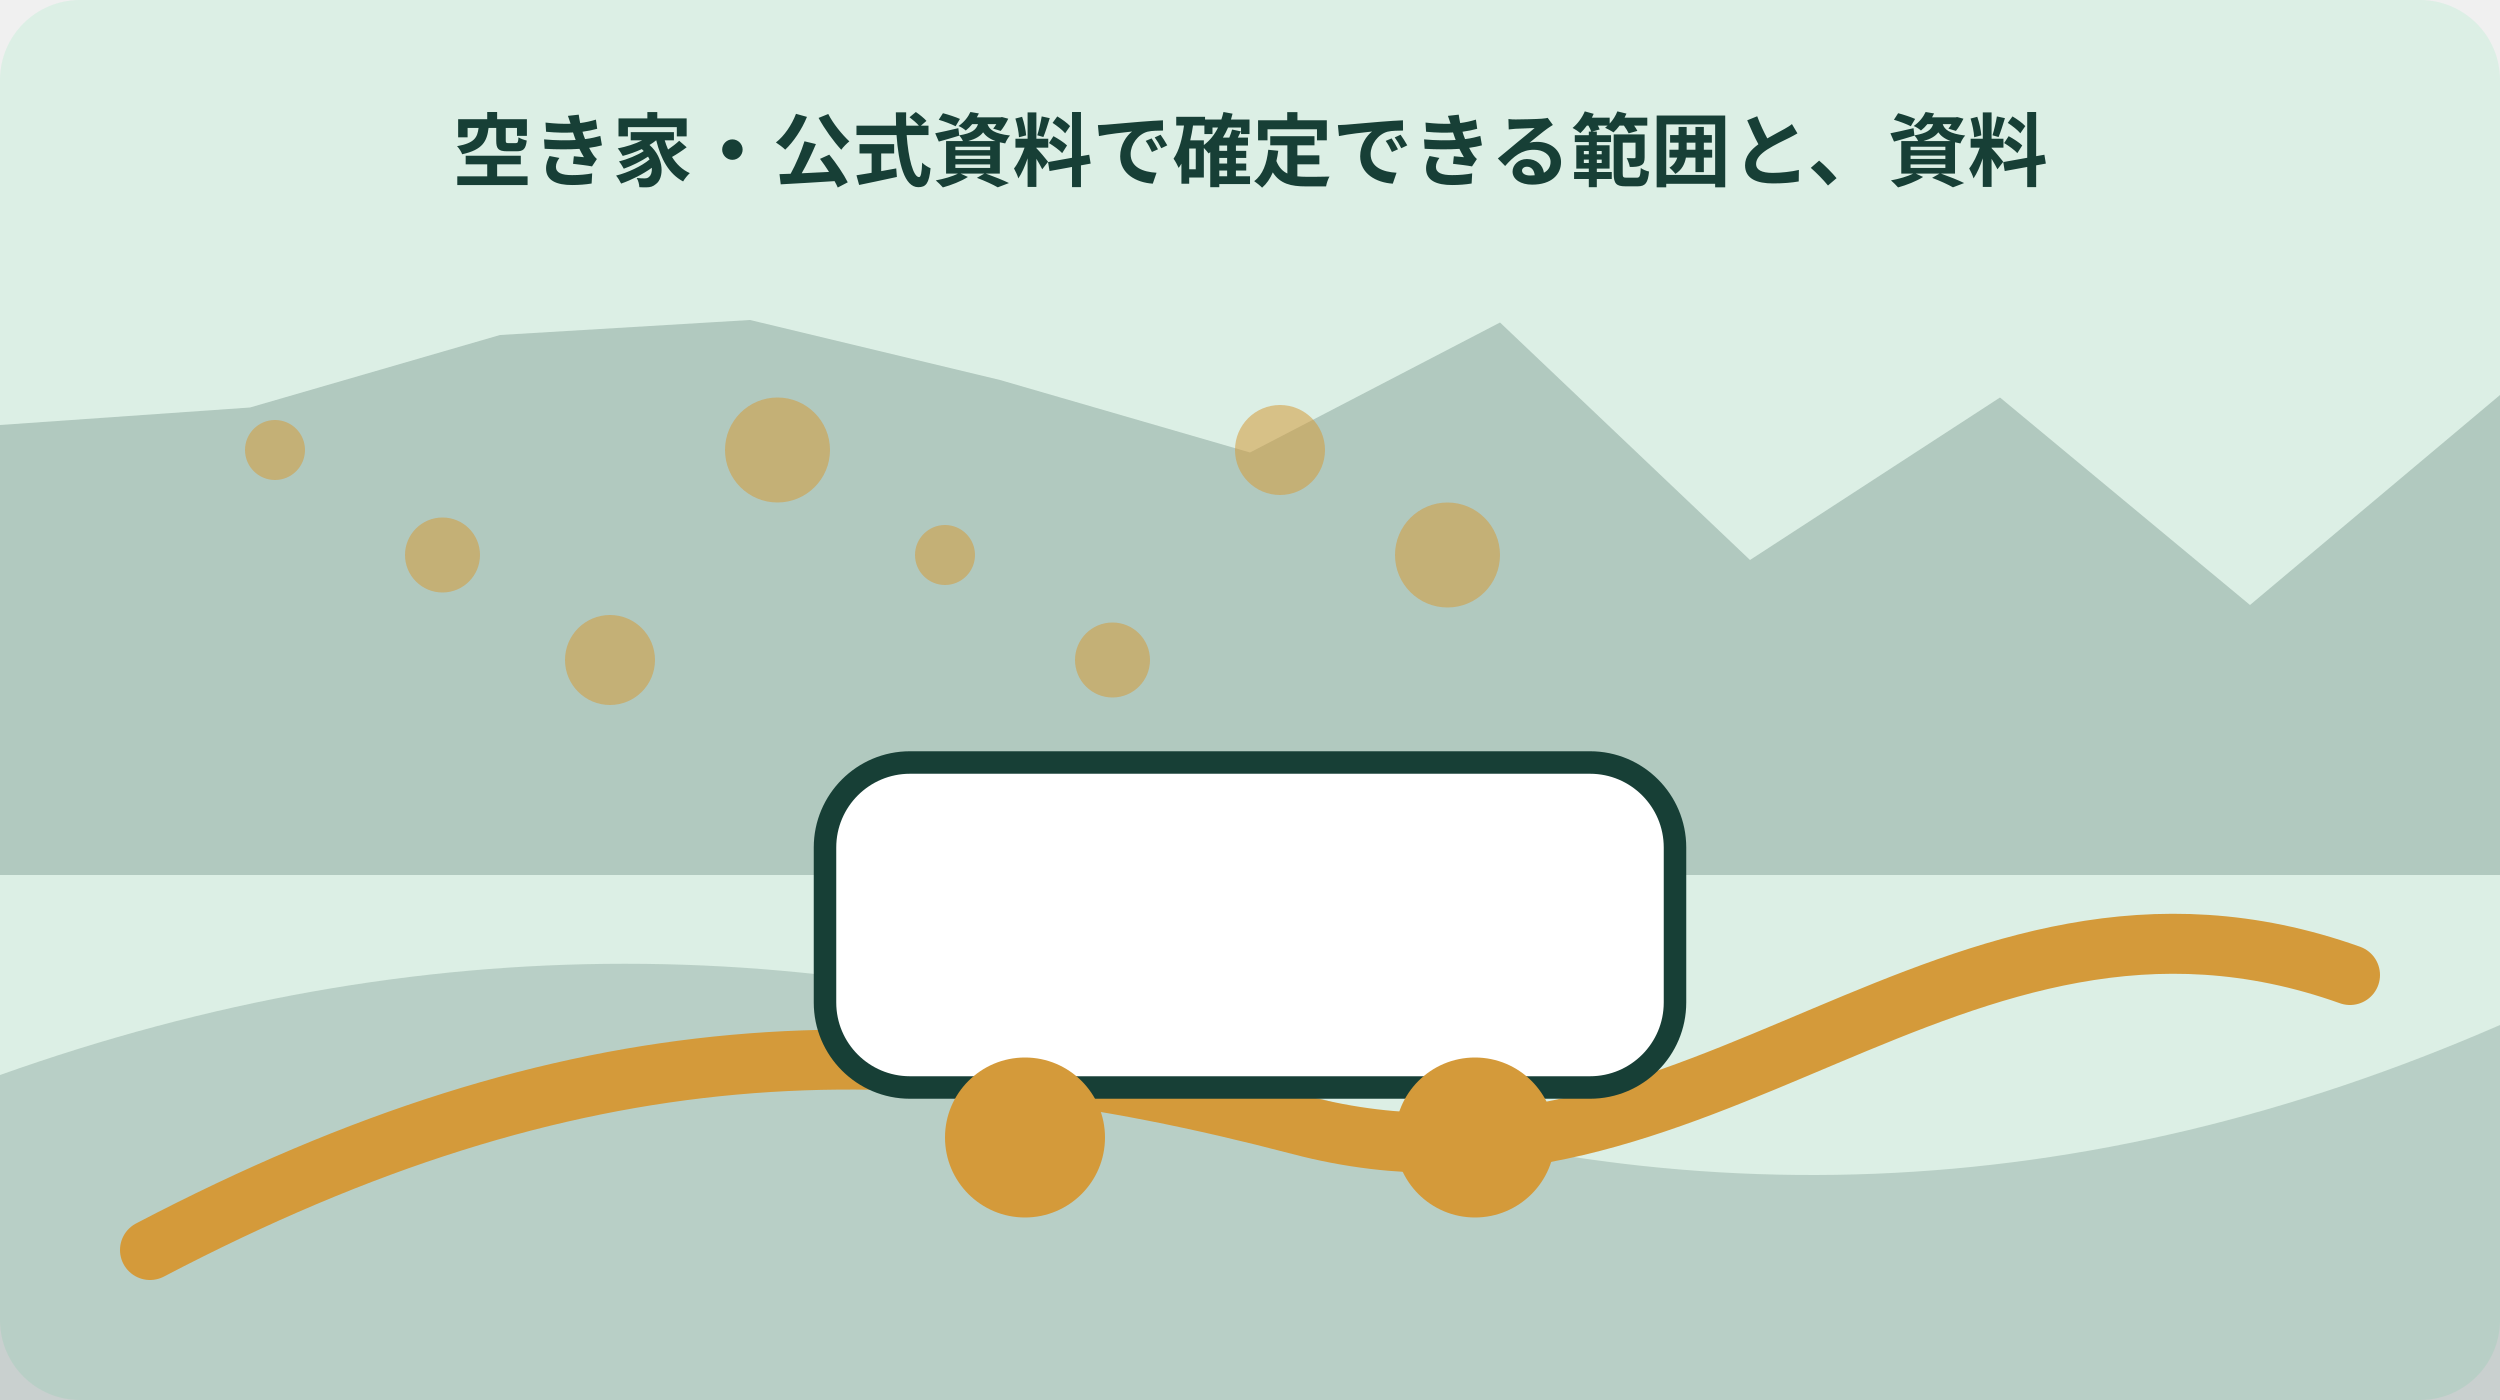
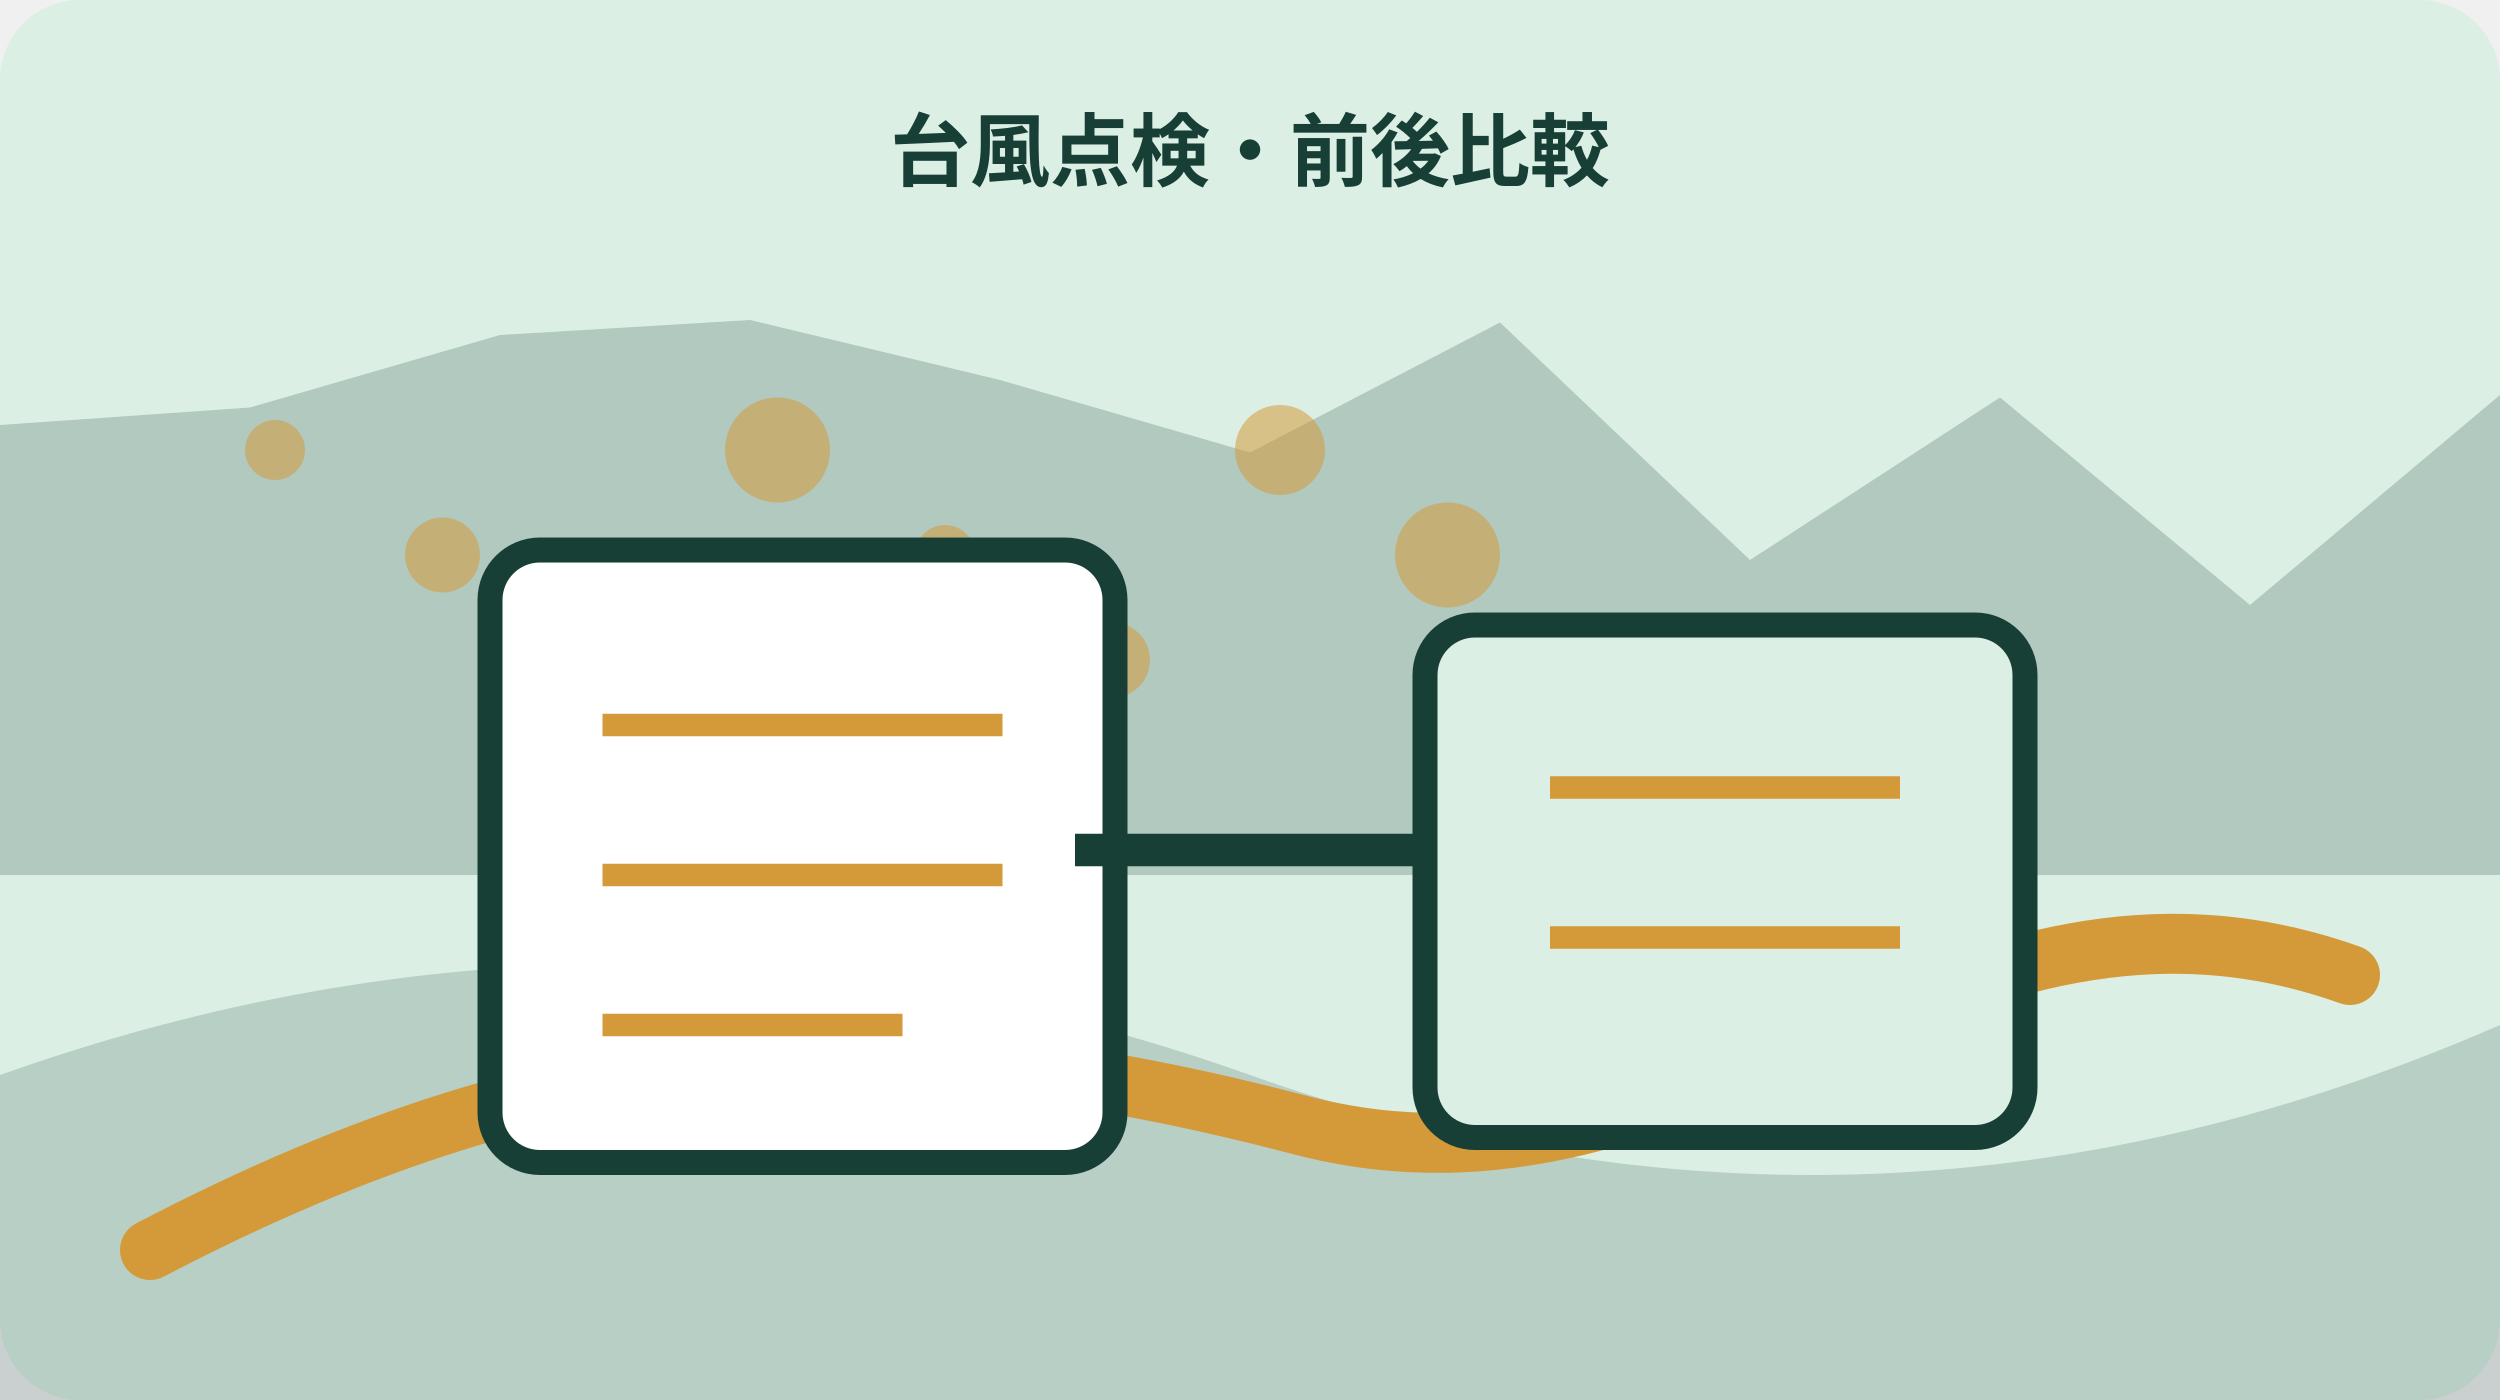
<svg xmlns="http://www.w3.org/2000/svg" width="1000" height="560" viewBox="0 0 1000 560" role="img" aria-labelledby="title desc" data-illustration="mori-editorial" data-topic-id="127" data-scene-index="1">
  <rect width="1000" height="560" rx="32" fill="#dcefe5" />
  <polygon points="0,170 100,163 200,134 300,128 400,152 500,181 600,129 700,224 800,159 900,242 1000,158 1000,350 0,350" fill="#173f36" opacity=".22" />
  <path d="M0 430 Q250 341 500 430 T1000 410 V560 H0Z" fill="#173f36" opacity=".18" />
  <path d="M60 500 C230 411 360 408 520 450 S780 333 940 390" fill="none" stroke="#d49a3a" stroke-width="24" stroke-linecap="round" />
  <circle cx="110" cy="180" r="12" fill="#d49a3a" opacity=".55" />
  <circle cx="177" cy="222" r="15" fill="#d49a3a" opacity=".55" />
  <circle cx="244" cy="264" r="18" fill="#d49a3a" opacity=".55" />
  <circle cx="311" cy="180" r="21" fill="#d49a3a" opacity=".55" />
  <circle cx="378" cy="222" r="12" fill="#d49a3a" opacity=".55" />
  <circle cx="445" cy="264" r="15" fill="#d49a3a" opacity=".55" />
  <circle cx="512" cy="180" r="18" fill="#d49a3a" opacity=".55" />
  <circle cx="579" cy="222" r="21" fill="#d49a3a" opacity=".55" />
-   <g data-scene="transport">
-     <rect x="330" y="305" width="340" height="130" rx="34" fill="#fff" stroke="#173f36" stroke-width="9" />
-     <circle cx="410" cy="455" r="32" fill="#d49a3a" />
-     <circle cx="590" cy="455" r="32" fill="#d49a3a" />
+   <g data-scene="vacant-typhoon-before-after-board">
+     <rect x="196" y="220" width="250" height="245" rx="20" fill="#fff" stroke="#173f36" stroke-width="10" />
+     <rect x="570" y="250" width="240" height="205" rx="20" fill="#dcefe5" stroke="#173f36" stroke-width="10" />
+     <path d="M241 290h160M241 350h160M241 410h120M620 315h140M620 375h140" stroke="#d49a3a" stroke-width="9" />
+     <path d="M430 340h140" stroke="#173f36" stroke-width="13" />
  </g>
-   <text x="500" y="72" text-anchor="middle" font-family="sans-serif" font-size="32" font-weight="700" fill="#173f36">空き家・公式資料で確定できる範囲と、資料</text>
+   <text x="500" y="72" text-anchor="middle" font-family="sans-serif" font-size="32" font-weight="700" fill="#173f36">台風点検・前後比較</text>
</svg>
